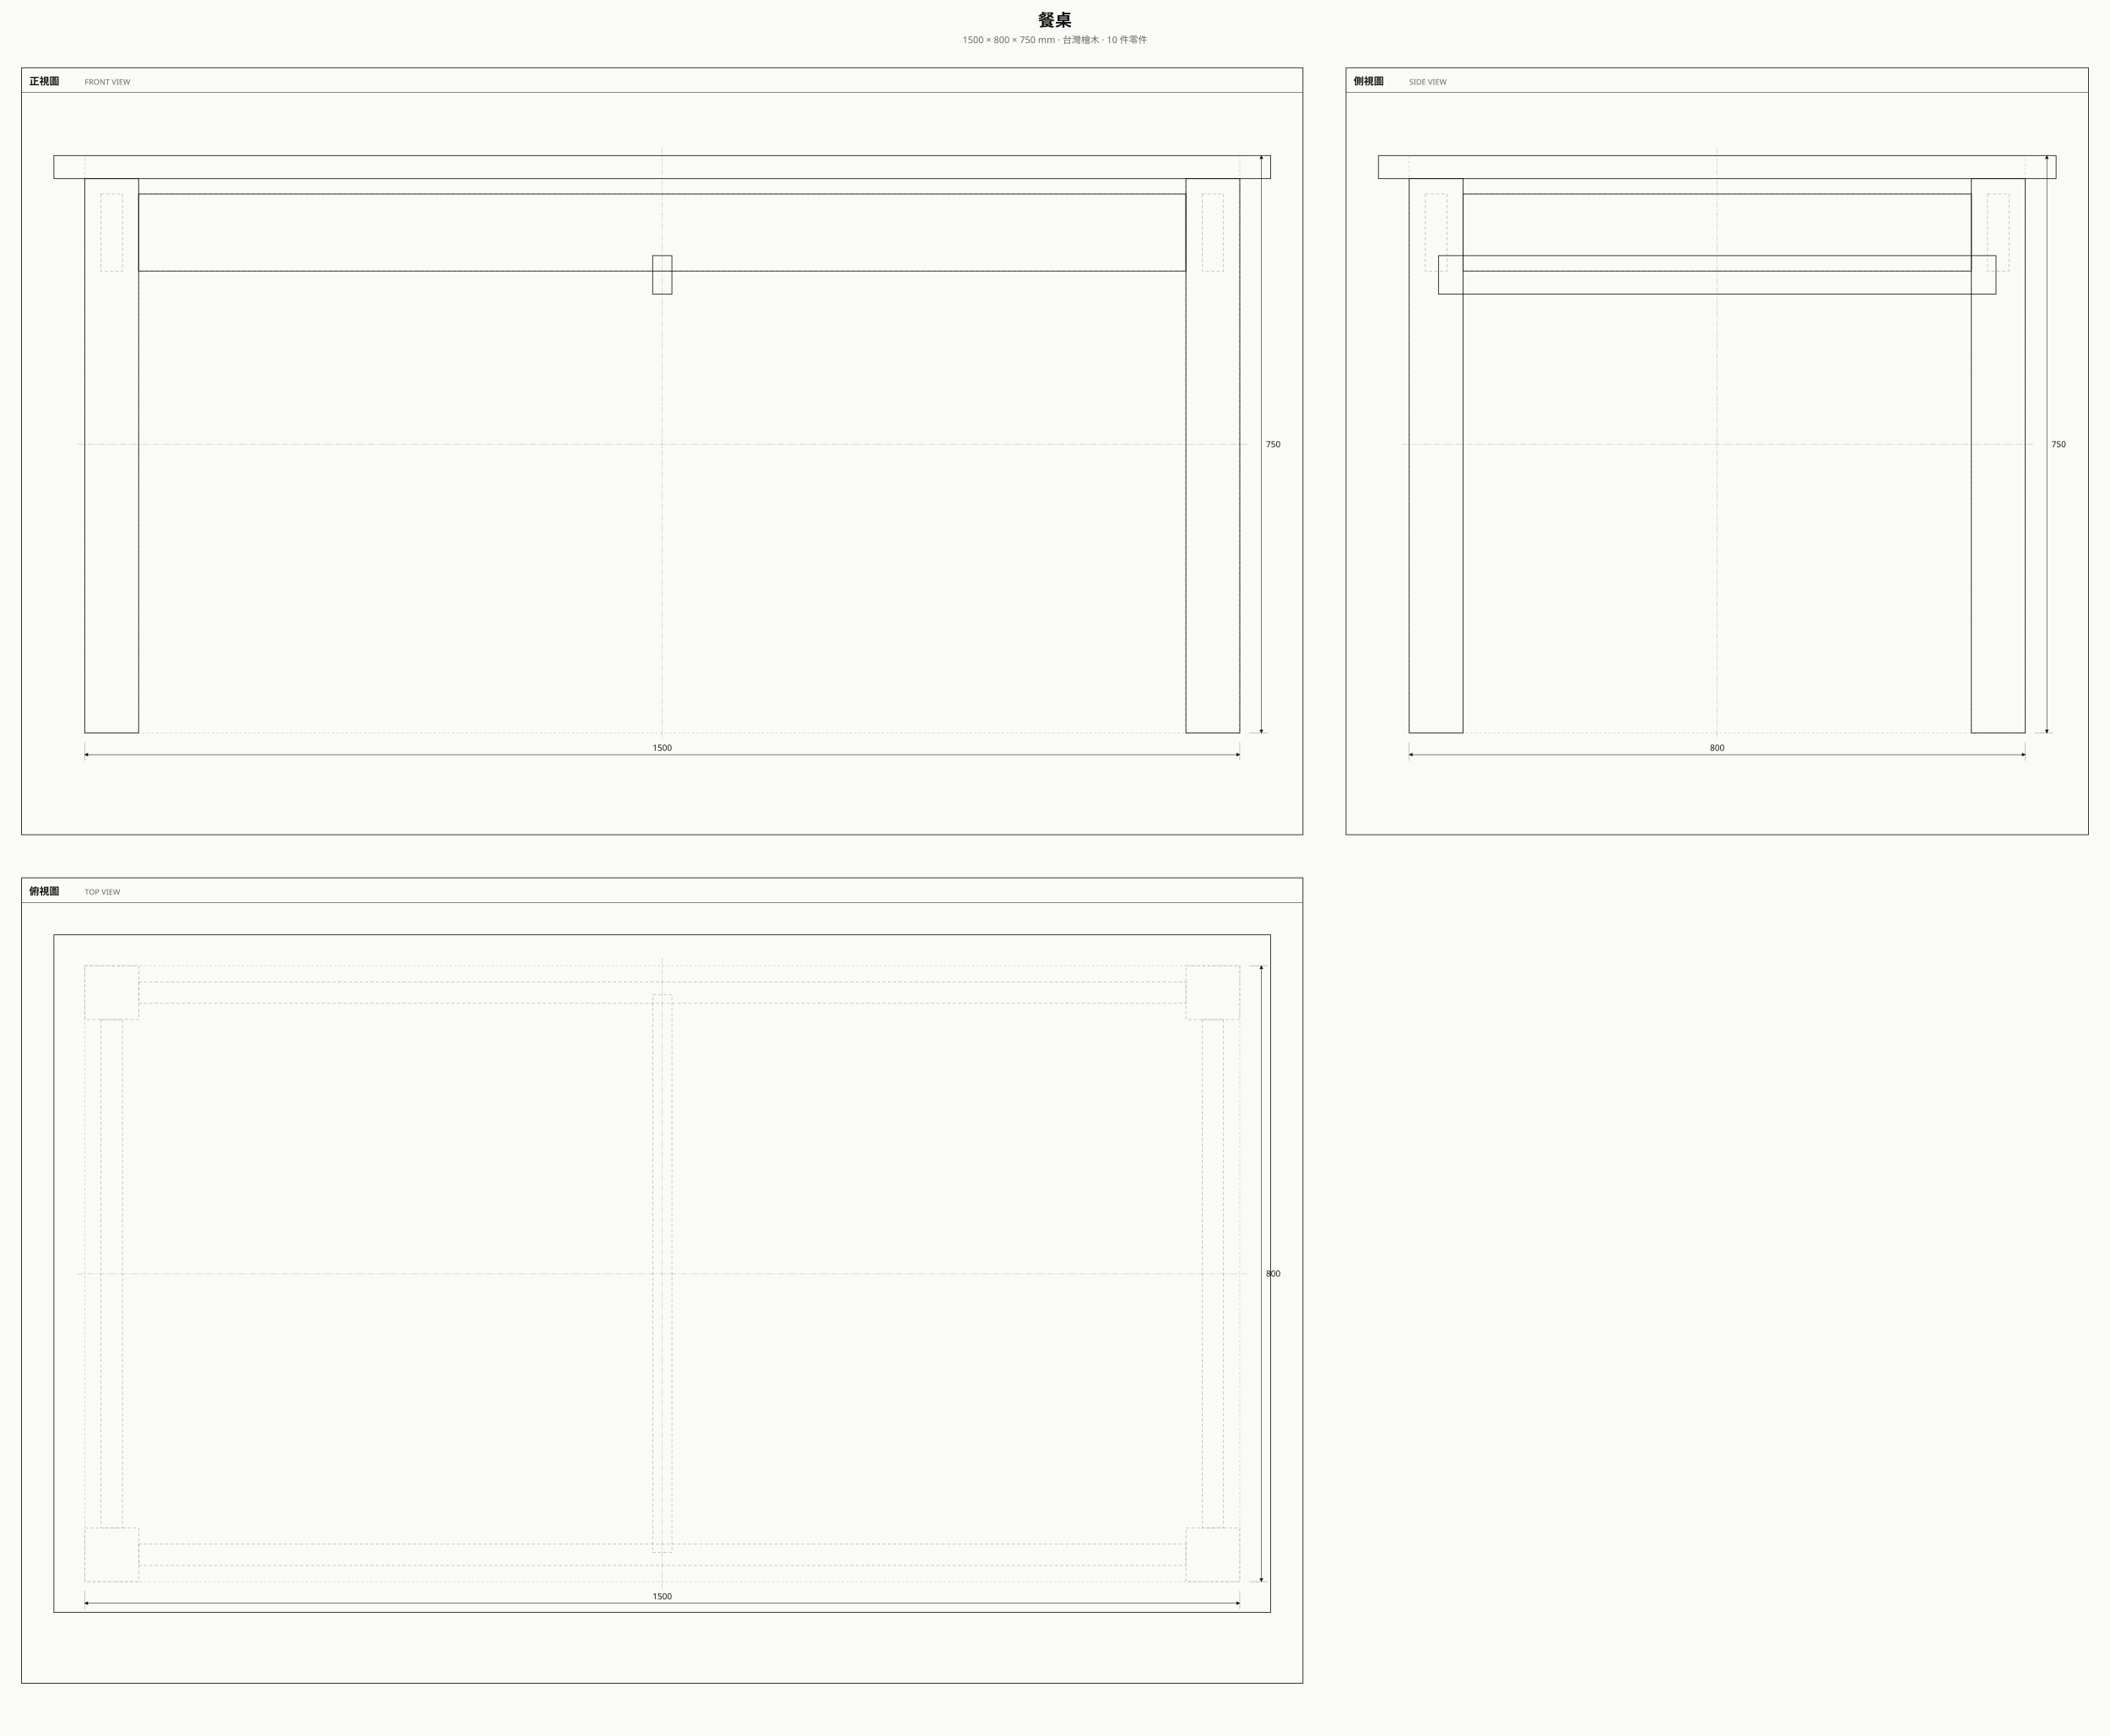
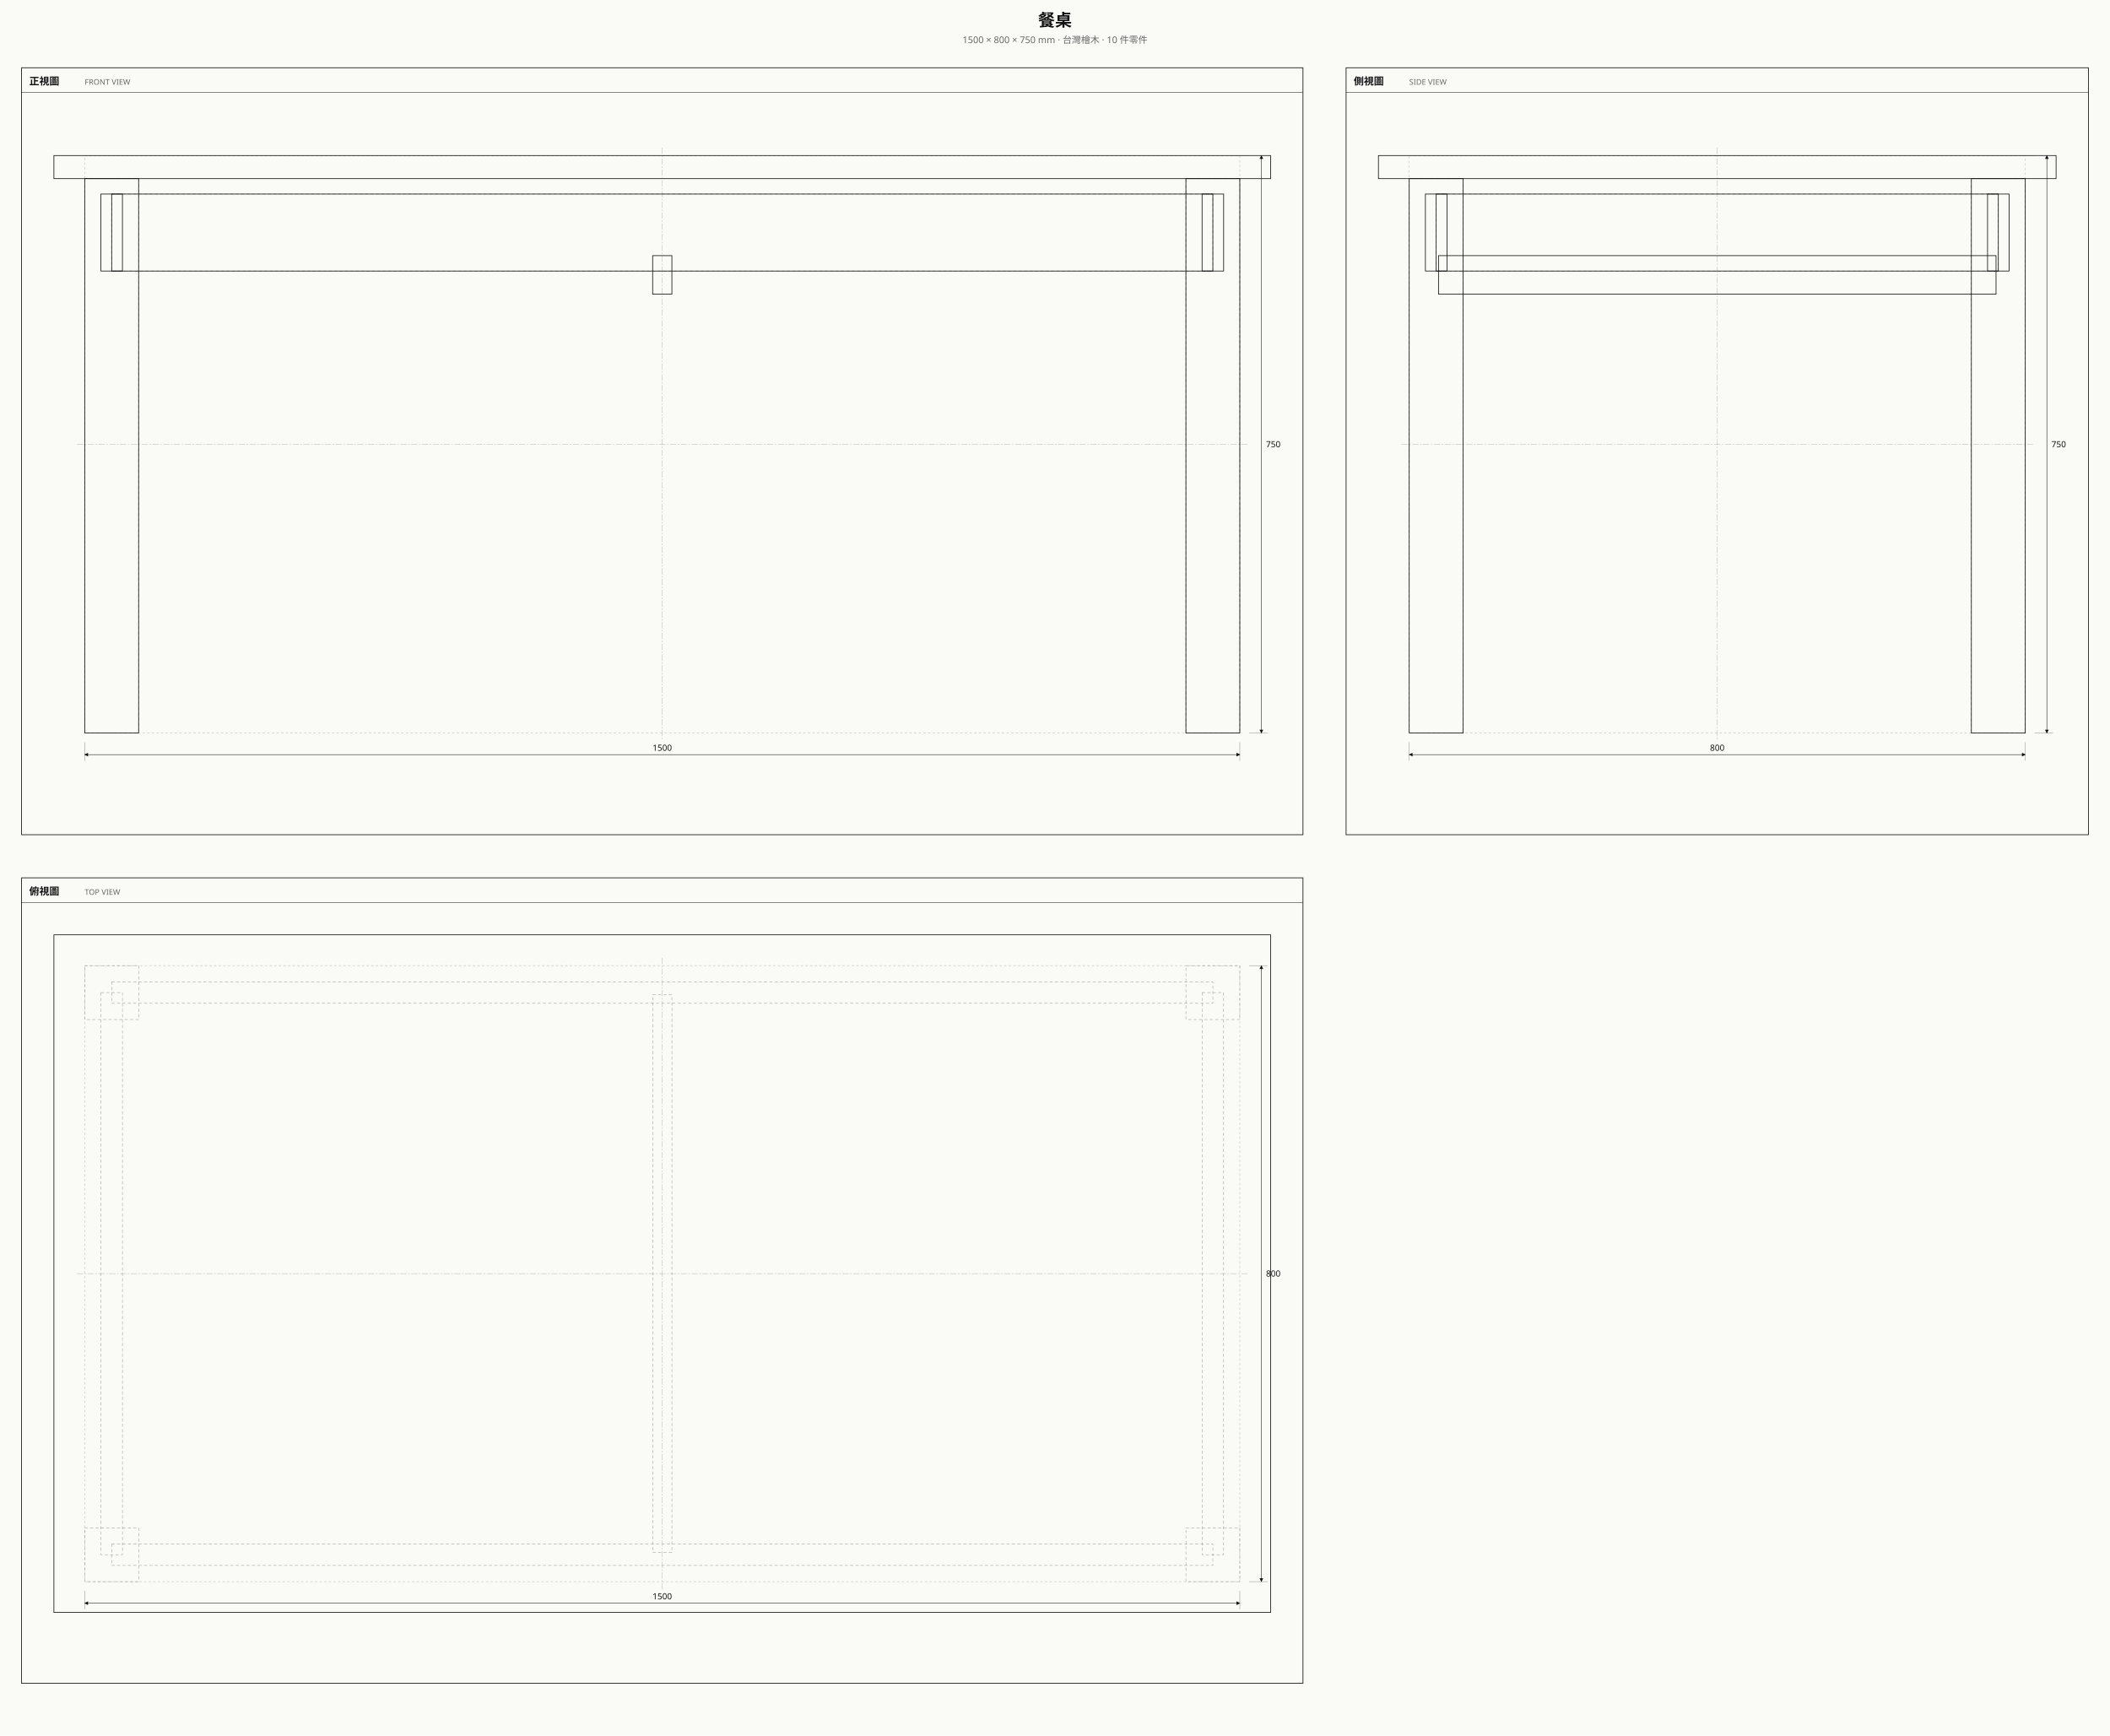
<svg xmlns="http://www.w3.org/2000/svg" viewBox="-20 -10 2740 2254" width="2740">
  <defs>
    <marker id="arr-front" viewBox="0 0 10 10" refX="9" refY="5" markerWidth="8" markerHeight="8" orient="auto-start-reverse">
      <path d="M 0 0 L 10 5 L 0 10 z" fill="#111" />
    </marker>
    <marker id="arr-side" viewBox="0 0 10 10" refX="9" refY="5" markerWidth="8" markerHeight="8" orient="auto-start-reverse">
      <path d="M 0 0 L 10 5 L 0 10 z" fill="#111" />
    </marker>
    <marker id="arr-top" viewBox="0 0 10 10" refX="9" refY="5" markerWidth="8" markerHeight="8" orient="auto-start-reverse">
      <path d="M 0 0 L 10 5 L 0 10 z" fill="#111" />
    </marker>
  </defs>
  <rect x="-20" y="-10" width="2740" height="2254" fill="#fafaf7" />
  <text x="1350" y="24" text-anchor="middle" font-size="22" font-weight="700" fill="#111" font-family="sans-serif">餐桌</text>
  <text x="1350" y="46" text-anchor="middle" font-size="12" fill="#666" font-family="sans-serif">1500 × 800 × 750 mm · 台灣檜木 · 10 件零件</text>
  <g transform="translate(0, 70)">
    <g transform="translate(840.0, 872.0)">
      <rect x="-832.0" y="-864.0" width="1664.0" height="996.0" fill="none" stroke="#222" stroke-width="1" />
      <line x1="-832.0" y1="-832.0" x2="832.0" y2="-832.0" stroke="#222" stroke-width="0.6" />
      <text x="-822.0" y="-842.0" font-size="13" font-weight="700" fill="#111" font-family="sans-serif">正視圖</text>
      <text x="-750.0" y="-842.0" font-size="10" fill="#666" font-family="sans-serif">FRONT VIEW</text>
      <g stroke="#888" stroke-width="0.5" stroke-dasharray="8 2 2 2" opacity="0.7">
        <line x1="0" y1="-760.0" x2="0" y2="10.0" />
        <line x1="-760.0" y1="-375.0" x2="760.0" y2="-375.0" />
      </g>
      <rect x="-750.0" y="-750.0" width="1500.0" height="750.0" fill="none" stroke="#999" stroke-dasharray="3 3" stroke-width="0.5" opacity="0.8" />
-       <rect x="-680.0" y="-700.0" width="1360.0" height="100.0" fill="none" stroke="#888" stroke-width="0.5" stroke-dasharray="4 3" />
+       <rect x="-715.0" y="-700.0" width="1430.0" height="100.0" fill="none" stroke="#888" stroke-width="0.5" stroke-dasharray="4 3" />
      <rect x="-750.0" y="-720.0" width="70.0" height="720.0" fill="none" stroke="#888" stroke-width="0.5" stroke-dasharray="4 3" />
      <rect x="680.0" y="-720.0" width="70.0" height="720.0" fill="none" stroke="#888" stroke-width="0.5" stroke-dasharray="4 3" />
-       <rect x="-729.0" y="-700.0" width="28.0" height="100.0" fill="none" stroke="#888" stroke-width="0.5" stroke-dasharray="4 3" />
-       <rect x="701.0" y="-700.0" width="28.0" height="100.0" fill="none" stroke="#888" stroke-width="0.5" stroke-dasharray="4 3" />
      <rect x="-12.5" y="-620.0" width="25.0" height="50.0" fill="none" stroke="#111" stroke-width="0.9" />
-       <rect x="-680.0" y="-700.0" width="1360.0" height="100.0" fill="none" stroke="#111" stroke-width="0.9" />
+       <rect x="-729.0" y="-700.0" width="28.0" height="100.0" fill="none" stroke="#111" stroke-width="0.9" />
+       <rect x="701.0" y="-700.0" width="28.0" height="100.0" fill="none" stroke="#111" stroke-width="0.9" />
+       <rect x="-715.0" y="-700.0" width="1430.0" height="100.0" fill="none" stroke="#111" stroke-width="0.9" />
      <rect x="-750.0" y="-720.0" width="70.0" height="720.0" fill="none" stroke="#111" stroke-width="0.9" />
      <rect x="680.0" y="-720.0" width="70.0" height="720.0" fill="none" stroke="#111" stroke-width="0.9" />
      <rect x="-790.0" y="-750.0" width="1580.0" height="30.0" fill="none" stroke="#111" stroke-width="0.9" />
      <g stroke="#111" fill="#111" stroke-width="0.6" font-family="sans-serif">
        <line x1="-750.0" y1="12.0" x2="-750.0" y2="36.0" stroke-width="0.4" stroke="#666" />
        <line x1="750.0" y1="12.0" x2="750.0" y2="36.0" stroke-width="0.4" stroke="#666" />
        <line x1="-750.0" y1="28.0" x2="750.0" y2="28.0" marker-start="url(#arr-front)" marker-end="url(#arr-front)" />
        <text x="0" y="23.0" text-anchor="middle" font-size="11" stroke="none">1500</text>
      </g>
      <g stroke="#111" fill="#111" stroke-width="0.6" font-family="sans-serif">
        <line x1="762.0" y1="-750.0" x2="786.0" y2="-750.0" stroke-width="0.4" stroke="#666" />
        <line x1="762.0" y1="0.0" x2="786.0" y2="0.0" stroke-width="0.4" stroke="#666" />
        <line x1="778.0" y1="-750.0" x2="778.0" y2="0.0" marker-start="url(#arr-front)" marker-end="url(#arr-front)" />
        <text x="784.0" y="-375.0" text-anchor="start" dominant-baseline="middle" font-size="11" stroke="none">750</text>
      </g>
    </g>
    <g transform="translate(1720, 0)">
      <g transform="translate(490.0, 872.0)">
        <rect x="-482.0" y="-864.0" width="964.0" height="996.0" fill="none" stroke="#222" stroke-width="1" />
        <line x1="-482.0" y1="-832.0" x2="482.0" y2="-832.0" stroke="#222" stroke-width="0.6" />
        <text x="-472.0" y="-842.0" font-size="13" font-weight="700" fill="#111" font-family="sans-serif">側視圖</text>
        <text x="-400.0" y="-842.0" font-size="10" fill="#666" font-family="sans-serif">SIDE VIEW</text>
        <g stroke="#888" stroke-width="0.5" stroke-dasharray="8 2 2 2" opacity="0.7">
          <line x1="0" y1="-760.0" x2="0" y2="10.0" />
          <line x1="-410.0" y1="-375.0" x2="410.0" y2="-375.0" />
        </g>
        <rect x="-400.0" y="-750.0" width="800.0" height="750.0" fill="none" stroke="#999" stroke-dasharray="3 3" stroke-width="0.5" opacity="0.8" />
-         <rect x="-330.0" y="-700.0" width="660.0" height="100.0" fill="none" stroke="#888" stroke-width="0.5" stroke-dasharray="4 3" />
+         <rect x="-365.0" y="-700.0" width="730.0" height="100.0" fill="none" stroke="#888" stroke-width="0.5" stroke-dasharray="4 3" />
        <rect x="-400.0" y="-720.0" width="70.0" height="720.0" fill="none" stroke="#888" stroke-width="0.5" stroke-dasharray="4 3" />
        <rect x="330.0" y="-720.0" width="70.0" height="720.0" fill="none" stroke="#888" stroke-width="0.5" stroke-dasharray="4 3" />
        <rect x="-362.0" y="-620.0" width="724.0" height="50.0" fill="none" stroke="#111" stroke-width="0.9" />
-         <rect x="-379.0" y="-700.0" width="28.0" height="100.0" fill="none" stroke="#888" stroke-width="0.5" stroke-dasharray="4 3" />
-         <rect x="351.0" y="-700.0" width="28.0" height="100.0" fill="none" stroke="#888" stroke-width="0.5" stroke-dasharray="4 3" />
-         <rect x="-330.0" y="-700.0" width="660.0" height="100.0" fill="none" stroke="#111" stroke-width="0.9" />
+         <rect x="-379.0" y="-700.0" width="28.0" height="100.0" fill="none" stroke="#111" stroke-width="0.9" />
+         <rect x="351.0" y="-700.0" width="28.0" height="100.0" fill="none" stroke="#111" stroke-width="0.9" />
+         <rect x="-365.0" y="-700.0" width="730.0" height="100.0" fill="none" stroke="#111" stroke-width="0.9" />
        <rect x="-400.0" y="-720.0" width="70.0" height="720.0" fill="none" stroke="#111" stroke-width="0.9" />
        <rect x="330.0" y="-720.0" width="70.0" height="720.0" fill="none" stroke="#111" stroke-width="0.9" />
        <rect x="-440.0" y="-750.0" width="880.0" height="30.0" fill="none" stroke="#111" stroke-width="0.9" />
        <g stroke="#111" fill="#111" stroke-width="0.6" font-family="sans-serif">
          <line x1="-400.0" y1="12.0" x2="-400.0" y2="36.0" stroke-width="0.4" stroke="#666" />
          <line x1="400.0" y1="12.0" x2="400.0" y2="36.0" stroke-width="0.4" stroke="#666" />
          <line x1="-400.0" y1="28.0" x2="400.0" y2="28.0" marker-start="url(#arr-side)" marker-end="url(#arr-side)" />
          <text x="0" y="23.0" text-anchor="middle" font-size="11" stroke="none">800</text>
        </g>
        <g stroke="#111" fill="#111" stroke-width="0.6" font-family="sans-serif">
          <line x1="412.0" y1="-750.0" x2="436.0" y2="-750.0" stroke-width="0.4" stroke="#666" />
          <line x1="412.0" y1="0.0" x2="436.0" y2="0.0" stroke-width="0.4" stroke="#666" />
          <line x1="428.0" y1="-750.0" x2="428.0" y2="0.0" marker-start="url(#arr-side)" marker-end="url(#arr-side)" />
          <text x="434.0" y="-375.0" text-anchor="start" dominant-baseline="middle" font-size="11" stroke="none">750</text>
        </g>
      </g>
    </g>
    <g transform="translate(0, 1052)">
      <g transform="translate(840.0, 522.0)">
        <rect x="-832.0" y="-514.0" width="1664.0" height="1046.0" fill="none" stroke="#222" stroke-width="1" />
        <line x1="-832.0" y1="-482.0" x2="832.0" y2="-482.0" stroke="#222" stroke-width="0.6" />
        <text x="-822.0" y="-492.0" font-size="13" font-weight="700" fill="#111" font-family="sans-serif">俯視圖</text>
        <text x="-750.0" y="-492.0" font-size="10" fill="#666" font-family="sans-serif">TOP VIEW</text>
        <g stroke="#888" stroke-width="0.5" stroke-dasharray="8 2 2 2" opacity="0.7">
          <line x1="0" y1="-410.0" x2="0" y2="410.0" />
          <line x1="-760.0" y1="0.0" x2="760.0" y2="0.0" />
        </g>
        <rect x="-750.0" y="-400.0" width="1500.0" height="800.0" fill="none" stroke="#999" stroke-dasharray="3 3" stroke-width="0.5" opacity="0.8" />
        <rect x="-12.5" y="-362.0" width="25.0" height="724.0" fill="none" stroke="#888" stroke-width="0.5" stroke-dasharray="4 3" />
-         <rect x="-680.0" y="-379.0" width="1360.0" height="28.0" fill="none" stroke="#888" stroke-width="0.5" stroke-dasharray="4 3" />
-         <rect x="-680.0" y="351.0" width="1360.0" height="28.0" fill="none" stroke="#888" stroke-width="0.5" stroke-dasharray="4 3" />
-         <rect x="-729.0" y="-330.0" width="28.0" height="660.0" fill="none" stroke="#888" stroke-width="0.5" stroke-dasharray="4 3" />
-         <rect x="701.0" y="-330.0" width="28.0" height="660.0" fill="none" stroke="#888" stroke-width="0.5" stroke-dasharray="4 3" />
+         <rect x="-715.0" y="-379.0" width="1430.0" height="28.0" fill="none" stroke="#888" stroke-width="0.5" stroke-dasharray="4 3" />
+         <rect x="-715.0" y="351.0" width="1430.0" height="28.0" fill="none" stroke="#888" stroke-width="0.5" stroke-dasharray="4 3" />
+         <rect x="-729.0" y="-365.0" width="28.0" height="730.0" fill="none" stroke="#888" stroke-width="0.5" stroke-dasharray="4 3" />
+         <rect x="701.0" y="-365.0" width="28.0" height="730.0" fill="none" stroke="#888" stroke-width="0.5" stroke-dasharray="4 3" />
        <rect x="-750.0" y="-400.0" width="70.0" height="70.0" fill="none" stroke="#888" stroke-width="0.5" stroke-dasharray="4 3" />
        <rect x="680.0" y="-400.0" width="70.0" height="70.0" fill="none" stroke="#888" stroke-width="0.5" stroke-dasharray="4 3" />
        <rect x="-750.0" y="330.0" width="70.0" height="70.0" fill="none" stroke="#888" stroke-width="0.5" stroke-dasharray="4 3" />
        <rect x="680.0" y="330.0" width="70.0" height="70.0" fill="none" stroke="#888" stroke-width="0.5" stroke-dasharray="4 3" />
        <rect x="-790.0" y="-440.0" width="1580.0" height="880.0" fill="none" stroke="#111" stroke-width="0.9" />
        <g stroke="#111" fill="#111" stroke-width="0.6" font-family="sans-serif">
          <line x1="-750.0" y1="412.0" x2="-750.0" y2="436.0" stroke-width="0.4" stroke="#666" />
          <line x1="750.0" y1="412.0" x2="750.0" y2="436.0" stroke-width="0.4" stroke="#666" />
          <line x1="-750.0" y1="428.0" x2="750.0" y2="428.0" marker-start="url(#arr-top)" marker-end="url(#arr-top)" />
          <text x="0" y="423.0" text-anchor="middle" font-size="11" stroke="none">1500</text>
        </g>
        <g stroke="#111" fill="#111" stroke-width="0.6" font-family="sans-serif">
          <line x1="762.0" y1="-400.0" x2="786.0" y2="-400.0" stroke-width="0.4" stroke="#666" />
          <line x1="762.0" y1="400.0" x2="786.0" y2="400.0" stroke-width="0.4" stroke="#666" />
          <line x1="778.0" y1="-400.0" x2="778.0" y2="400.0" marker-start="url(#arr-top)" marker-end="url(#arr-top)" />
          <text x="784.0" y="0.0" text-anchor="start" dominant-baseline="middle" font-size="11" stroke="none">800</text>
        </g>
      </g>
    </g>
  </g>
</svg>
